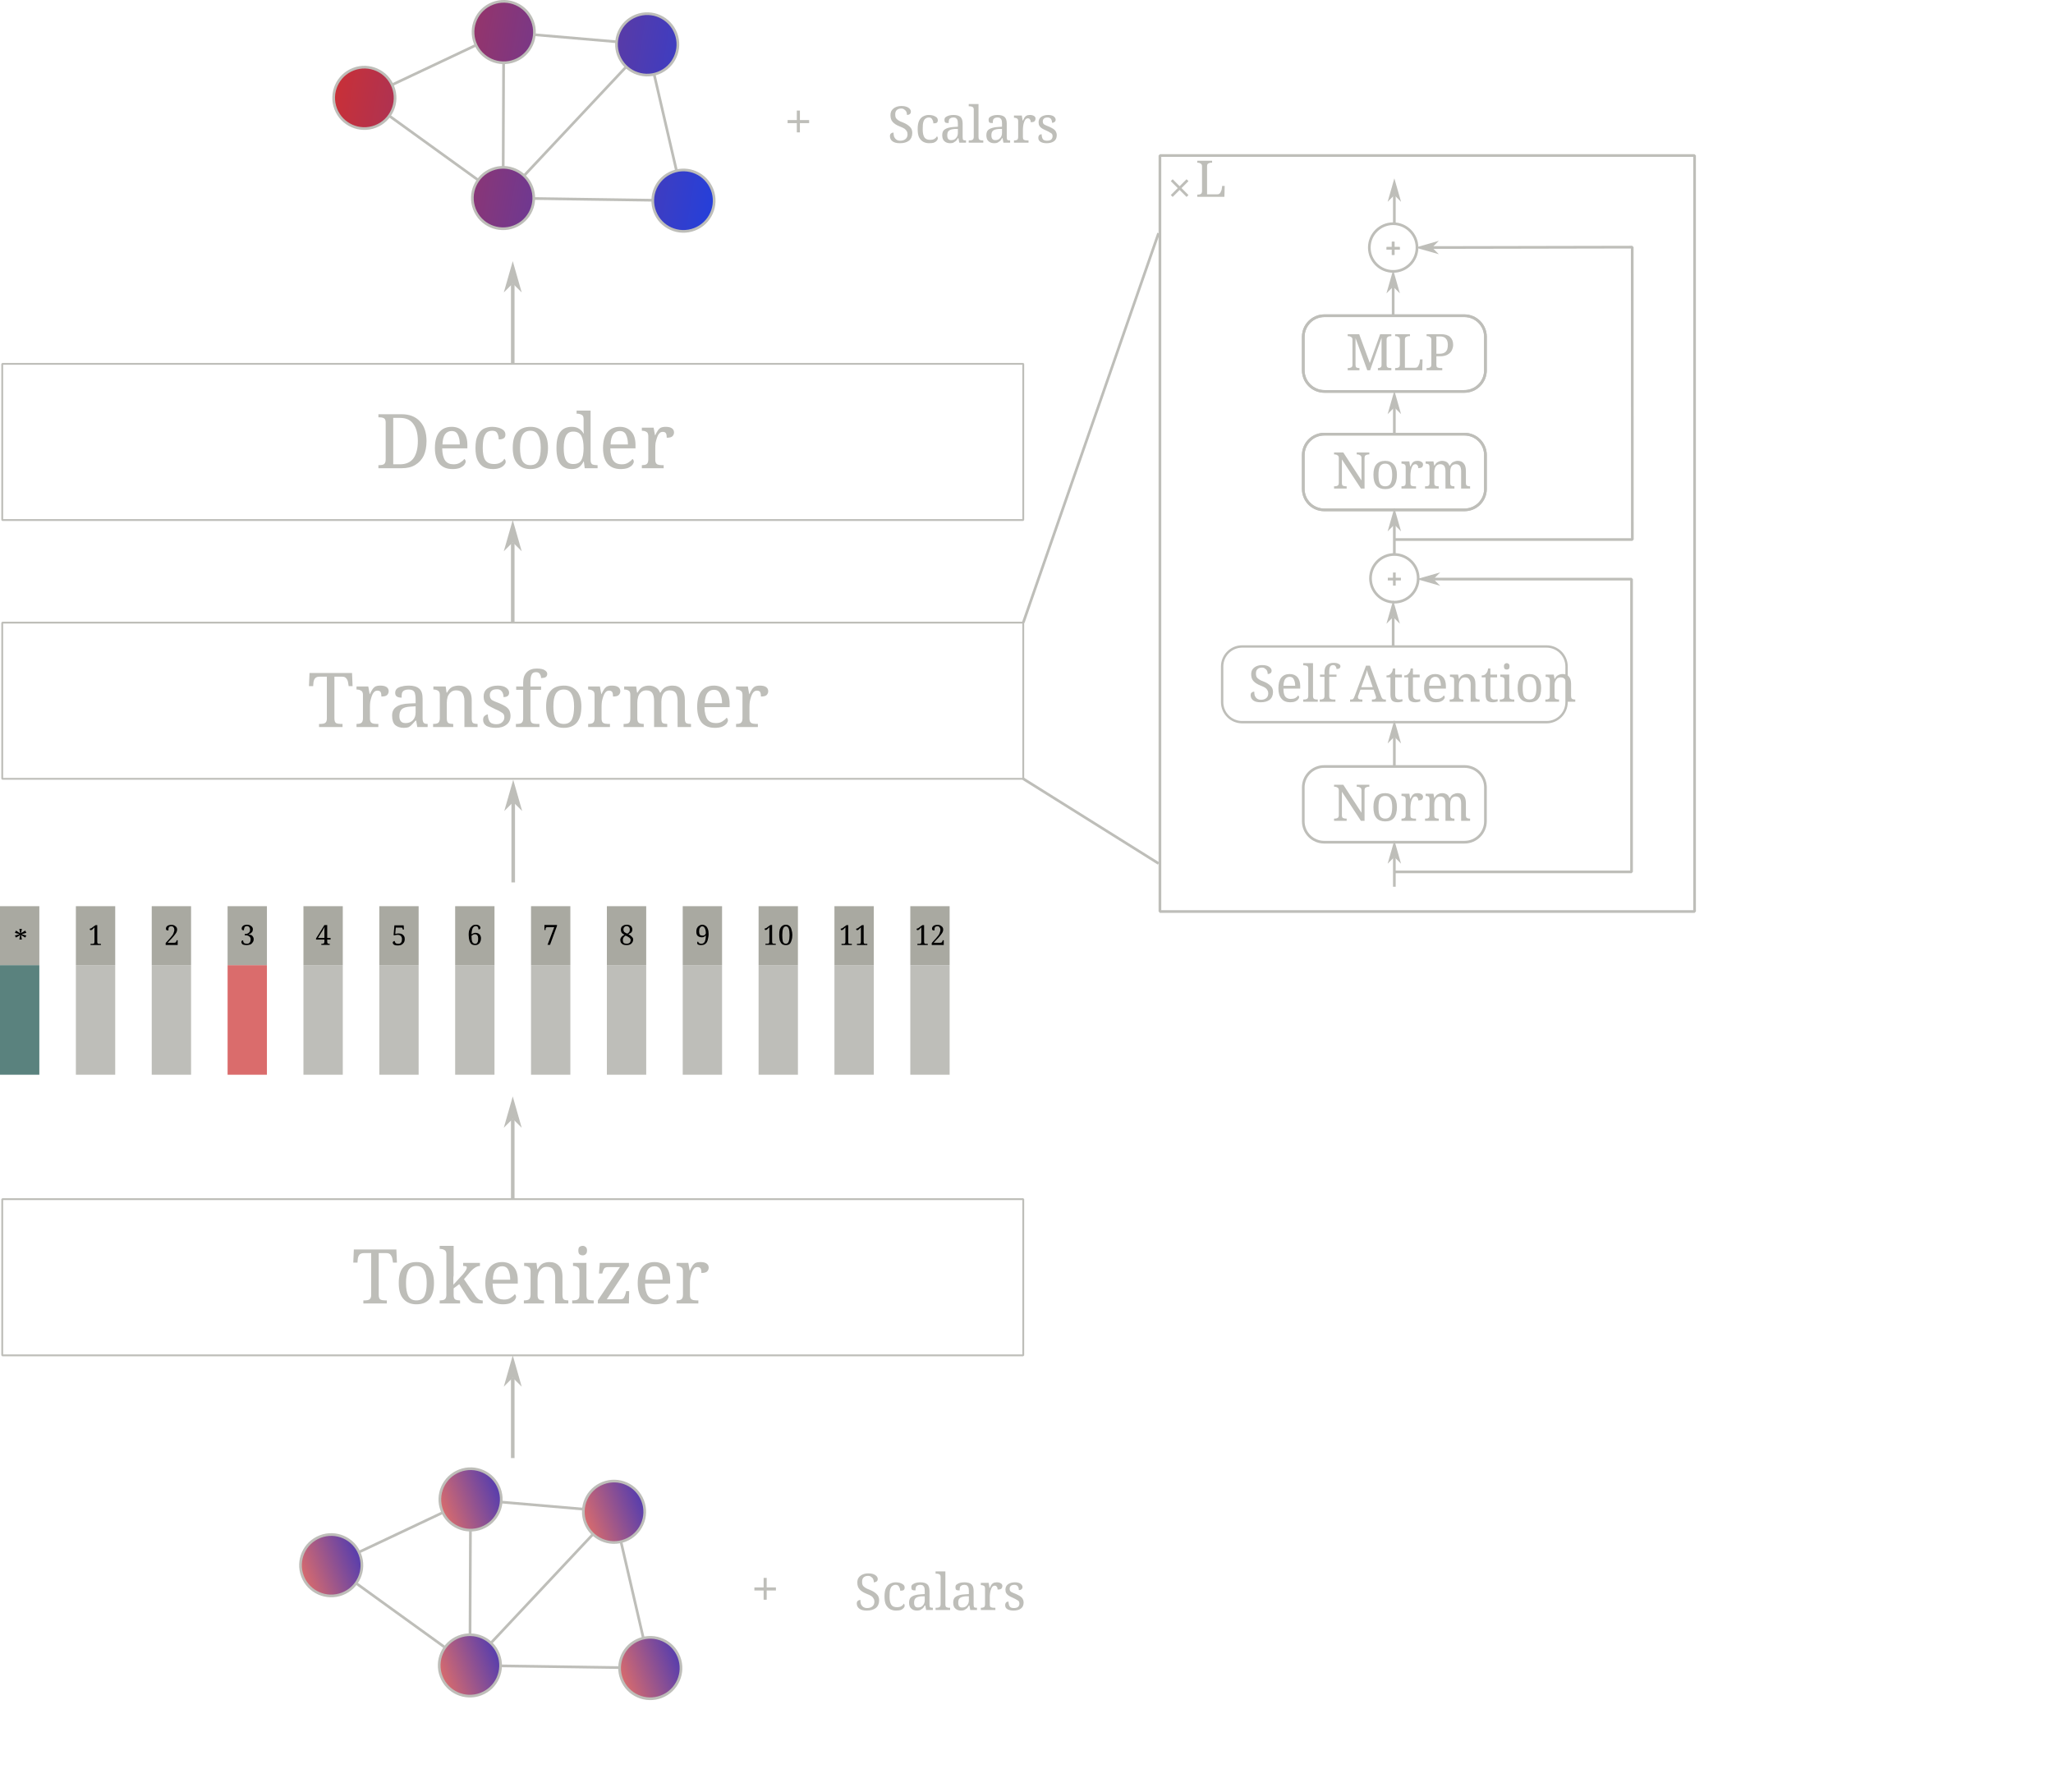
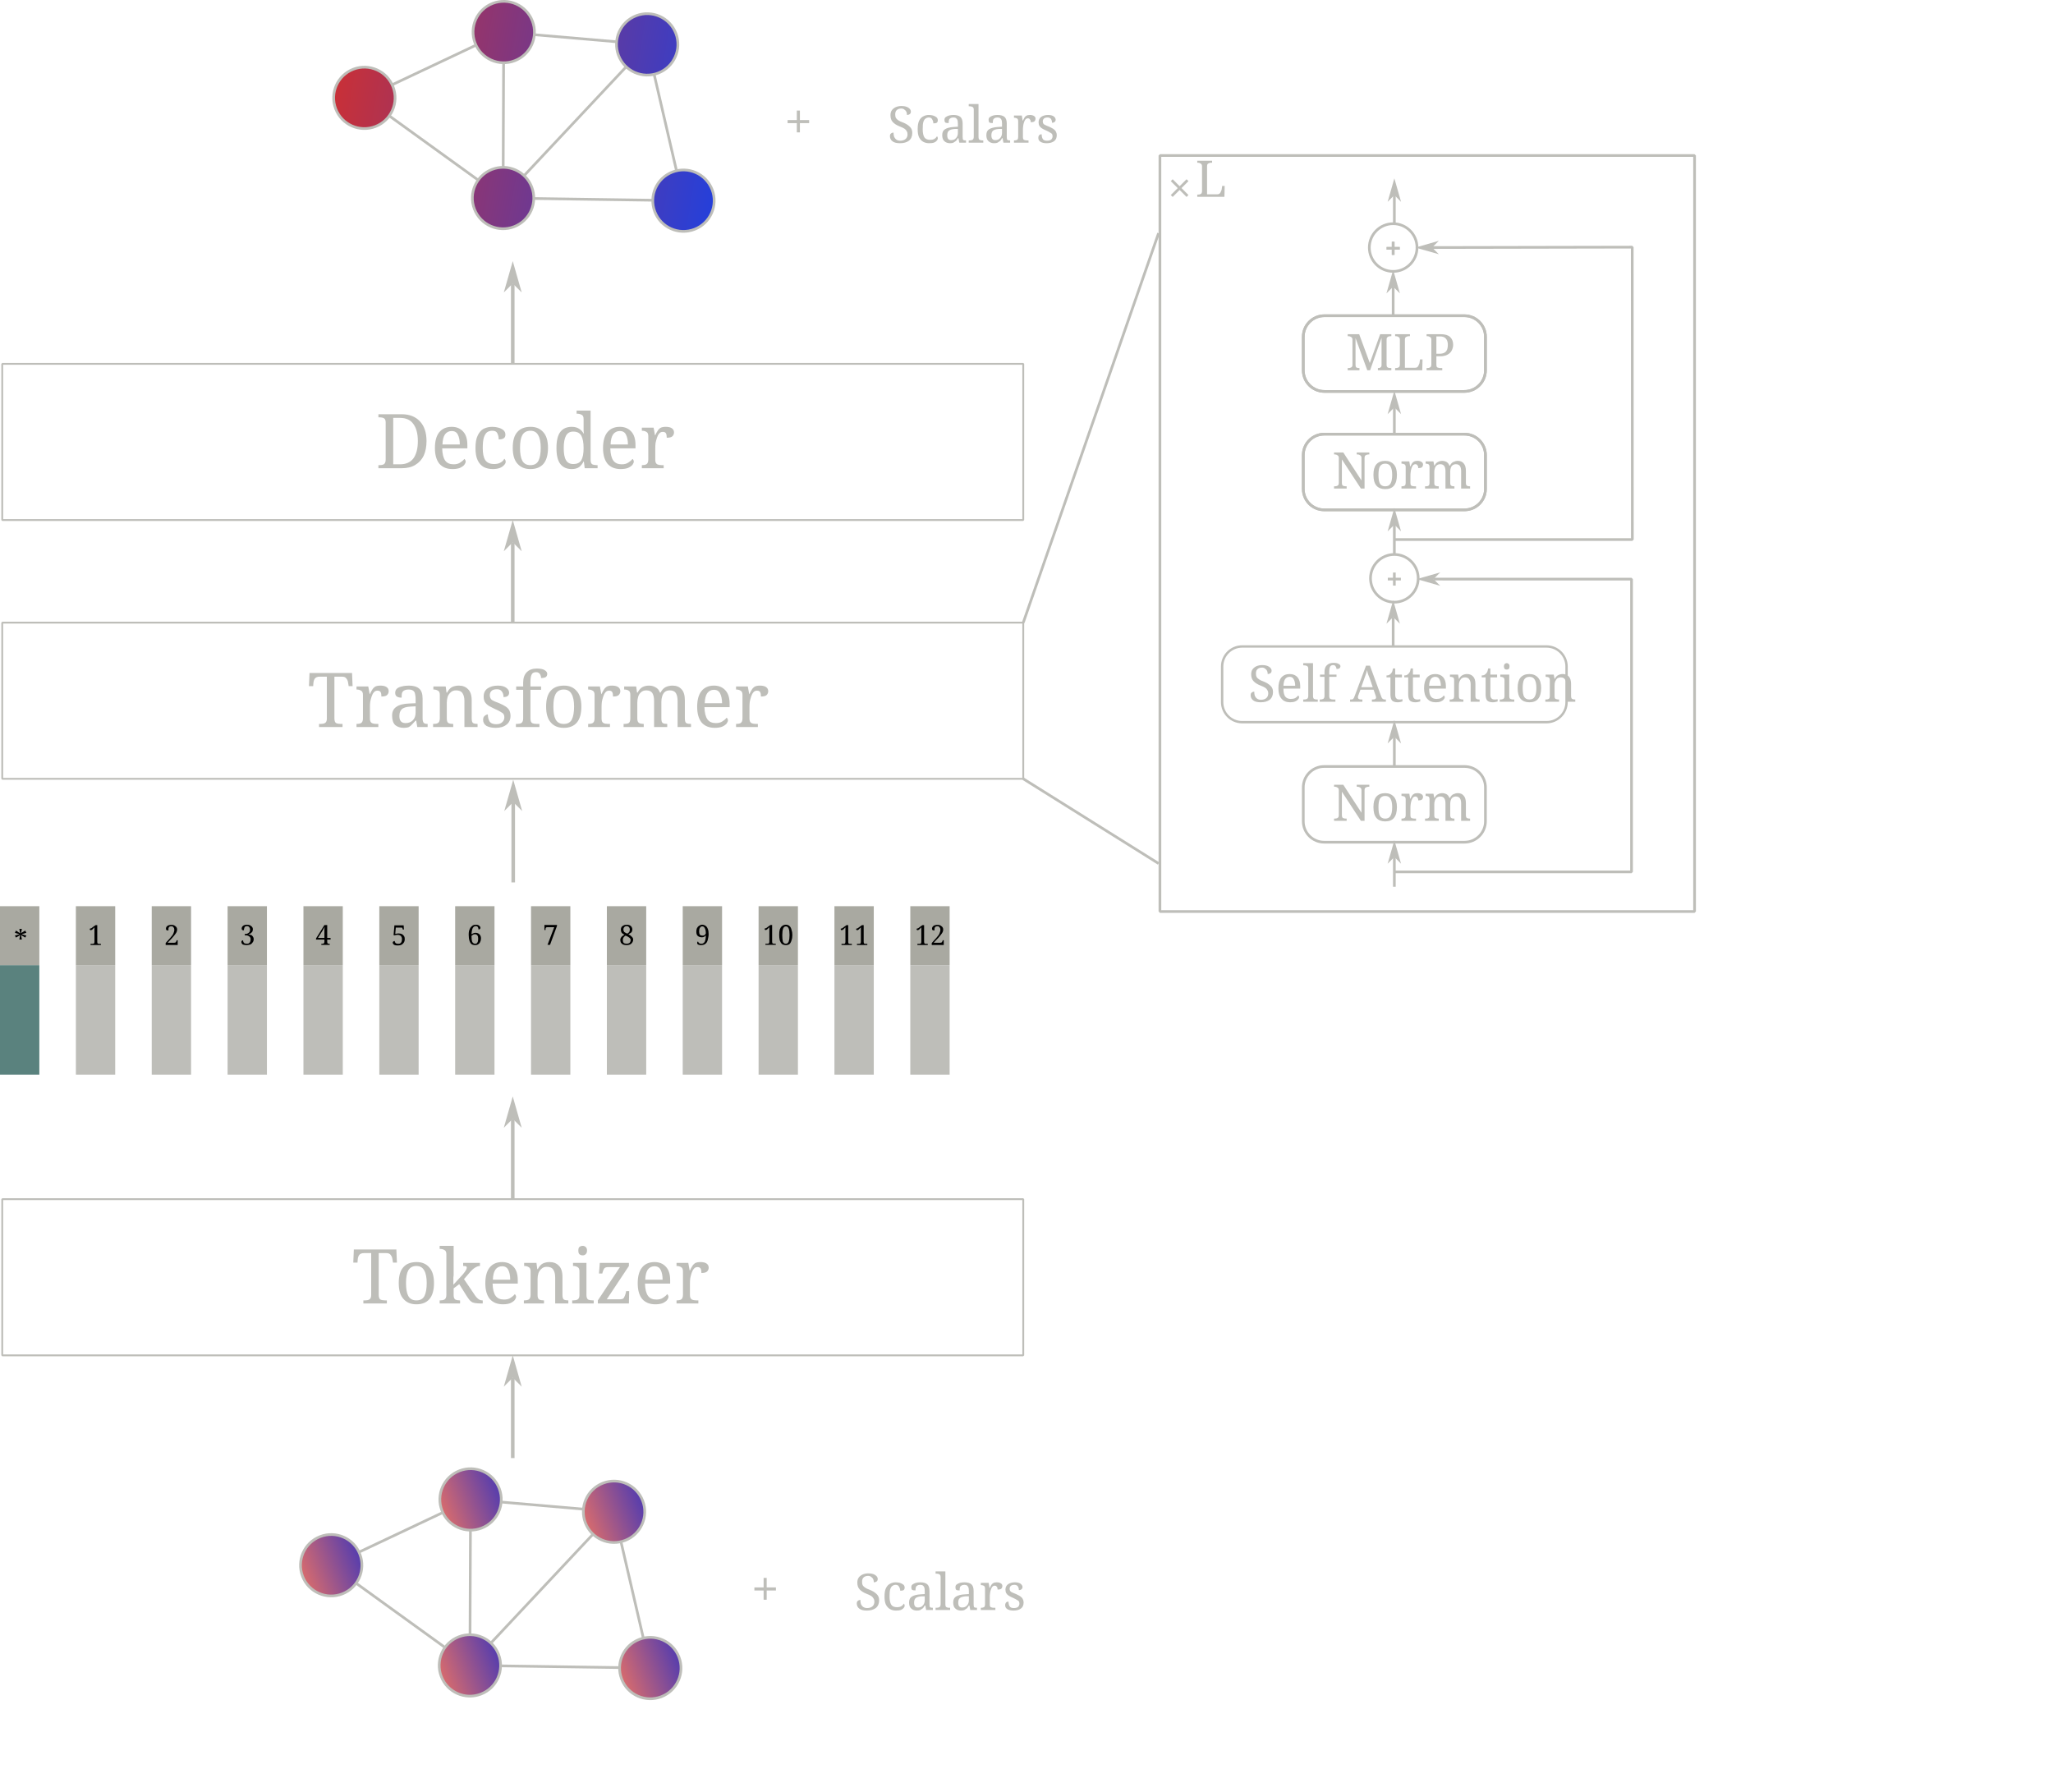
<svg xmlns="http://www.w3.org/2000/svg" xmlns:xlink="http://www.w3.org/1999/xlink" width="114.671mm" height="100.058mm" viewBox="0 0 114.671 100.058" version="1.1" id="svg1">
  <defs id="defs1">
    <linearGradient id="linearGradient600">
      <stop style="stop-color:#d12f2f;stop-opacity:1;" offset="0" id="stop599" />
      <stop style="stop-color:#1f40e0;stop-opacity:1;" offset="1" id="stop600" />
    </linearGradient>
    <linearGradient id="linearGradient585">
      <stop style="stop-color:#da6c6c;stop-opacity:1;" offset="0" id="stop584" />
      <stop style="stop-color:#533caf;stop-opacity:1;" offset="1" id="stop585" />
    </linearGradient>
    <linearGradient id="swatch278">
      <stop style="stop-color:#861818;stop-opacity:1;" offset="0" id="stop279" />
    </linearGradient>
    <marker style="overflow:visible" id="DartArrow-0-0-2-1-2-3-1-8-6" refX="0" refY="0" orient="auto-start-reverse" markerWidth="1" markerHeight="1" viewBox="0 0 1 1" preserveAspectRatio="xMidYMid">
      <path style="fill:context-stroke;fill-rule:evenodd;stroke:none" d="M 0,0 5,-5 -12.5,0 5,5 Z" transform="scale(-0.5)" id="path6-3-0-9-0-5-1-0-1-4" />
    </marker>
    <marker style="overflow:visible" id="DartArrow-0-9-8-0-1-83-4-4-2-0" refX="0" refY="0" orient="auto-start-reverse" markerWidth="1" markerHeight="1" viewBox="0 0 1 1" preserveAspectRatio="xMidYMid">
      <path style="fill:context-stroke;fill-rule:evenodd;stroke:none" d="M 0,0 5,-5 -12.5,0 5,5 Z" transform="scale(-0.5)" id="path6-3-1-3-8-5-27-5-7-6-7" />
    </marker>
    <marker style="overflow:visible" id="DartArrow-0-9-8-5-7-1-8-6-4-0-2" refX="0" refY="0" orient="auto-start-reverse" markerWidth="1" markerHeight="1" viewBox="0 0 1 1" preserveAspectRatio="xMidYMid">
      <path style="fill:context-stroke;fill-rule:evenodd;stroke:none" d="M 0,0 5,-5 -12.5,0 5,5 Z" transform="scale(-0.5)" id="path6-3-1-3-3-4-7-5-1-2-2-6" />
    </marker>
    <marker style="overflow:visible" id="DartArrow-0-0-9-9-4-2-2-7-2-6" refX="0" refY="0" orient="auto-start-reverse" markerWidth="1" markerHeight="1" viewBox="0 0 1 1" preserveAspectRatio="xMidYMid">
      <path style="fill:context-stroke;fill-rule:evenodd;stroke:none" d="M 0,0 5,-5 -12.5,0 5,5 Z" transform="scale(-0.5)" id="path6-3-0-0-0-3-72-1-1-1-8" />
    </marker>
    <marker style="overflow:visible" id="DartArrow-0-0-9-9-4-2-2-7-2-2-5" refX="0" refY="0" orient="auto-start-reverse" markerWidth="1" markerHeight="1" viewBox="0 0 1 1" preserveAspectRatio="xMidYMid">
      <path style="fill:context-stroke;fill-rule:evenodd;stroke:none" d="M 0,0 5,-5 -12.5,0 5,5 Z" transform="scale(-0.5)" id="path6-3-0-0-0-3-72-1-1-1-4-1" />
    </marker>
    <marker style="overflow:visible" id="marker521-4-5-6-0-2-9-9-5-6-0" refX="0" refY="0" orient="auto-start-reverse" markerWidth="1" markerHeight="1" viewBox="0 0 1 1" preserveAspectRatio="xMidYMid">
      <path style="fill:context-stroke;fill-rule:evenodd;stroke:none" d="M 0,0 5,-5 -12.5,0 5,5 Z" transform="scale(-0.5)" id="path521-5-6-0-4-2-7-1-7-5-0" />
    </marker>
    <marker style="overflow:visible" id="marker521-4-5-6-0-6-8-6-8-2-0-2" refX="0" refY="0" orient="auto-start-reverse" markerWidth="1" markerHeight="1" viewBox="0 0 1 1" preserveAspectRatio="xMidYMid">
      <path style="fill:context-stroke;fill-rule:evenodd;stroke:none" d="M 0,0 5,-5 -12.5,0 5,5 Z" transform="scale(-0.5)" id="path521-5-6-0-4-5-8-31-0-2-1-1" />
    </marker>
    <marker style="overflow:visible" id="marker521-342-0-8-0-9-8-5-4-7-7-3" refX="0" refY="0" orient="auto-start-reverse" markerWidth="1" markerHeight="1" viewBox="0 0 1 1" preserveAspectRatio="xMidYMid">
      <path style="fill:context-stroke;fill-rule:evenodd;stroke:none" d="M 0,0 5,-5 -12.5,0 5,5 Z" transform="scale(-0.5)" id="path521-8-1-0-2-8-7-9-7-0-7-8" />
    </marker>
    <marker style="overflow:visible" id="marker521-6-4-7-4-9-4-89-7-3-3-4" refX="0" refY="0" orient="auto-start-reverse" markerWidth="1" markerHeight="1" viewBox="0 0 1 1" preserveAspectRatio="xMidYMid">
      <path style="fill:context-stroke;fill-rule:evenodd;stroke:none" d="M 0,0 5,-5 -12.5,0 5,5 Z" transform="scale(-0.5)" id="path521-2-5-7-3-4-0-5-4-6-8-3" />
    </marker>
    <marker style="overflow:visible" id="marker521-3-6-4-3-9-0-4-1-0-3-5" refX="0" refY="0" orient="auto-start-reverse" markerWidth="1" markerHeight="1" viewBox="0 0 1 1" preserveAspectRatio="xMidYMid">
      <path style="fill:context-stroke;fill-rule:evenodd;stroke:none" d="M 0,0 5,-5 -12.5,0 5,5 Z" transform="scale(-0.5)" id="path521-6-2-3-6-8-5-95-1-9-5-0" />
    </marker>
    <marker style="overflow:visible" id="marker521-34-0-1-2-7-9-2-9-8-1-8" refX="0" refY="0" orient="auto-start-reverse" markerWidth="1" markerHeight="1" viewBox="0 0 1 1" preserveAspectRatio="xMidYMid">
      <path style="fill:context-stroke;fill-rule:evenodd;stroke:none" d="M 0,0 5,-5 -12.5,0 5,5 Z" transform="scale(-0.5)" id="path521-4-3-3-8-5-9-5-8-9-3-7" />
    </marker>
    <marker style="overflow:visible" id="marker524-5-6-2-6-5-2-1-6-2-0" refX="0" refY="0" orient="auto-start-reverse" markerWidth="1" markerHeight="1" viewBox="0 0 1 1" preserveAspectRatio="xMidYMid">
      <path style="fill:context-stroke;fill-rule:evenodd;stroke:none" d="M 0,0 5,-5 -12.5,0 5,5 Z" transform="scale(-0.5)" id="path524-6-3-3-4-3-23-0-4-1-5" />
    </marker>
    <marker style="overflow:visible" id="marker521-342-7-6-0-4-8-0-0-3-0-9-3" refX="0" refY="0" orient="auto-start-reverse" markerWidth="1" markerHeight="1" viewBox="0 0 1 1" preserveAspectRatio="xMidYMid">
      <path style="fill:context-stroke;fill-rule:evenodd;stroke:none" d="M 0,0 5,-5 -12.5,0 5,5 Z" transform="scale(-0.5)" id="path521-8-4-6-1-3-6-9-8-2-2-4-5" />
    </marker>
    <linearGradient xlink:href="#linearGradient585" id="linearGradient579-6" x1="27.105" y1="362.588" x2="30.685" y2="362.588" gradientUnits="userSpaceOnUse" />
    <linearGradient xlink:href="#linearGradient585" id="linearGradient582-2" x1="42.919" y1="365.484" x2="46.499" y2="365.484" gradientUnits="userSpaceOnUse" />
    <linearGradient xlink:href="#linearGradient585" id="linearGradient580-9" x1="32.321" y1="370.595" x2="35.901" y2="370.595" gradientUnits="userSpaceOnUse" />
    <linearGradient xlink:href="#linearGradient585" id="linearGradient578-9" x1="35.69" y1="361.958" x2="39.27" y2="361.958" gradientUnits="userSpaceOnUse" />
    <linearGradient xlink:href="#linearGradient585" id="linearGradient584-3" gradientUnits="userSpaceOnUse" x1="41.67" y1="374.356" x2="45.25" y2="374.356" />
    <linearGradient xlink:href="#linearGradient600" id="linearGradient606" gradientUnits="userSpaceOnUse" gradientTransform="translate(-7.288083,-22.30914)" x1="26.181" y1="361.542" x2="46.748" y2="373.786" />
    <linearGradient xlink:href="#linearGradient600" id="linearGradient607" gradientUnits="userSpaceOnUse" gradientTransform="translate(-7.288083,-22.30914)" x1="26.181" y1="361.542" x2="46.748" y2="373.786" />
    <linearGradient xlink:href="#linearGradient600" id="linearGradient608" gradientUnits="userSpaceOnUse" gradientTransform="translate(-7.288083,-22.30914)" x1="26.181" y1="361.542" x2="46.748" y2="373.786" />
    <linearGradient xlink:href="#linearGradient600" id="linearGradient609" gradientUnits="userSpaceOnUse" gradientTransform="translate(-7.288083,-22.30914)" x1="26.181" y1="361.542" x2="46.748" y2="373.786" />
    <linearGradient xlink:href="#linearGradient600" id="linearGradient610" gradientUnits="userSpaceOnUse" gradientTransform="translate(-7.288083,-22.30914)" x1="26.181" y1="361.542" x2="46.748" y2="373.786" />
  </defs>
  <g id="g1210" transform="translate(-1548.485,-112.9328)">
    <g id="g2" transform="translate(1426.289,-191.338)">
      <g id="g589-3" transform="translate(114.435,28.40172)" style="display:inline;stroke:#bebeb9;stroke-opacity:1">
        <g id="g556-3" transform="rotate(-21.07979,29.46247,370.0181)" style="display:inline;stroke:#bebeb9;stroke-opacity:1">
          <path style="fill:none;fill-opacity:1;stroke:#bebeb9;stroke-width:0.15;stroke-linecap:butt;stroke-linejoin:bevel;stroke-miterlimit:20;stroke-dasharray:none;stroke-dashoffset:0;stroke-opacity:1" d="m 28.895,362.588 8.585,-0.63 -3.369,8.637 10.598,-5.112 -1.249,8.872 -9.349,-3.76 10.598,-5.112 -7.229,-3.525 -3.369,8.637 z" id="path556-79" />
          <circle style="fill:url(#linearGradient579-6);fill-opacity:1;stroke:#bebeb9;stroke-width:0.15;stroke-linecap:butt;stroke-linejoin:bevel;stroke-miterlimit:20;stroke-dasharray:none;stroke-dashoffset:0;stroke-opacity:1" id="path555-6" cx="28.895" cy="362.588" r="1.715" />
          <circle style="fill:url(#linearGradient582-2);fill-opacity:1;stroke:#bebeb9;stroke-width:0.15;stroke-linecap:butt;stroke-linejoin:bevel;stroke-miterlimit:20;stroke-dasharray:none;stroke-dashoffset:0;stroke-opacity:1" id="path555-0-5" cx="44.709" cy="365.484" r="1.715" />
          <circle style="fill:url(#linearGradient580-9);fill-opacity:1;stroke:#bebeb9;stroke-width:0.15;stroke-linecap:butt;stroke-linejoin:bevel;stroke-miterlimit:20;stroke-dasharray:none;stroke-dashoffset:0;stroke-opacity:1" id="path555-9-3" cx="34.111" cy="370.595" r="1.715" />
          <circle style="fill:url(#linearGradient578-9);fill-opacity:1;stroke:#bebeb9;stroke-width:0.15;stroke-linecap:butt;stroke-linejoin:bevel;stroke-miterlimit:20;stroke-dasharray:none;stroke-dashoffset:0;stroke-opacity:1" id="path555-99-4" cx="37.48" cy="361.958" r="1.715" />
          <circle style="fill:url(#linearGradient584-3);fill-opacity:1;stroke:#bebeb9;stroke-width:0.15;stroke-linecap:butt;stroke-linejoin:bevel;stroke-miterlimit:20;stroke-dasharray:none;stroke-dashoffset:0;stroke-opacity:1" id="path555-2-0" cx="43.46" cy="374.356" r="1.715" />
        </g>
      </g>
      <g id="g1214" style="display:inline" transform="translate(-5.847846,-5.724543)">
        <rect style="fill:#bebeb9;fill-opacity:1;stroke:none;stroke-width:0.086;stroke-linejoin:bevel;stroke-miterlimit:20;stroke-dasharray:none;stroke-opacity:1" id="rect853-1" width="2.197" height="6.122" x="132.282" y="363.898" />
        <rect style="fill:#bebeb9;fill-opacity:1;stroke:none;stroke-width:0.086;stroke-linejoin:bevel;stroke-miterlimit:20;stroke-dasharray:none;stroke-opacity:1" id="rect854-7" width="2.197" height="6.122" x="136.519" y="363.898" />
-         <rect style="fill:#da6c6c;fill-opacity:1;stroke:none;stroke-width:0.086;stroke-linejoin:bevel;stroke-miterlimit:20;stroke-dasharray:none;stroke-opacity:1" id="rect855-3" width="2.197" height="6.122" x="140.756" y="363.898" />
+         <rect style="fill:#bebeb9;fill-opacity:1;stroke:none;stroke-width:0.086;stroke-linejoin:bevel;stroke-miterlimit:20;stroke-dasharray:none;stroke-opacity:1" id="rect855-3" width="2.197" height="6.122" x="140.756" y="363.898" />
        <rect style="fill:#bebeb9;fill-opacity:1;stroke:none;stroke-width:0.086;stroke-linejoin:bevel;stroke-miterlimit:20;stroke-dasharray:none;stroke-opacity:1" id="rect856-1" width="2.197" height="6.122" x="144.993" y="363.898" />
        <rect style="fill:#bebeb9;fill-opacity:1;stroke:none;stroke-width:0.086;stroke-linejoin:bevel;stroke-miterlimit:20;stroke-dasharray:none;stroke-opacity:1" id="rect857-3" width="2.197" height="6.122" x="153.467" y="363.898" />
        <rect style="fill:#bebeb9;fill-opacity:1;stroke:none;stroke-width:0.086;stroke-linejoin:bevel;stroke-miterlimit:20;stroke-dasharray:none;stroke-opacity:1" id="rect858-4" width="2.197" height="6.122" x="161.941" y="363.898" />
        <rect style="fill:#bebeb9;fill-opacity:1;stroke:none;stroke-width:0.086;stroke-linejoin:bevel;stroke-miterlimit:20;stroke-dasharray:none;stroke-opacity:1" id="rect859-2" width="2.197" height="6.122" x="170.415" y="363.898" />
        <rect style="fill:#bebeb9;fill-opacity:1;stroke:none;stroke-width:0.086;stroke-linejoin:bevel;stroke-miterlimit:20;stroke-dasharray:none;stroke-opacity:1" id="rect860-7" width="2.197" height="6.122" x="149.23" y="363.898" />
        <rect style="fill:#bebeb9;fill-opacity:1;stroke:none;stroke-width:0.086;stroke-linejoin:bevel;stroke-miterlimit:20;stroke-dasharray:none;stroke-opacity:1" id="rect861-7" width="2.197" height="6.122" x="157.704" y="363.898" />
        <rect style="fill:#bebeb9;fill-opacity:1;stroke:none;stroke-width:0.086;stroke-linejoin:bevel;stroke-miterlimit:20;stroke-dasharray:none;stroke-opacity:1" id="rect862-3" width="2.197" height="6.122" x="166.178" y="363.898" />
        <rect style="fill:#bebeb9;fill-opacity:1;stroke:none;stroke-width:0.086;stroke-linejoin:bevel;stroke-miterlimit:20;stroke-dasharray:none;stroke-opacity:1" id="rect863-3" width="2.197" height="6.122" x="174.652" y="363.898" />
        <rect style="fill:#a9a9a1;fill-opacity:1;stroke:none;stroke-width:0.063;stroke-linejoin:bevel;stroke-miterlimit:20;stroke-dasharray:none;stroke-opacity:1" id="rect865-5" width="2.197" height="3.291" x="132.282" y="360.607" />
        <rect style="fill:#a9a9a1;fill-opacity:1;stroke:none;stroke-width:0.063;stroke-linejoin:bevel;stroke-miterlimit:20;stroke-dasharray:none;stroke-opacity:1" id="rect866-5" width="2.197" height="3.291" x="136.519" y="360.607" />
        <rect style="fill:#a9a9a1;fill-opacity:1;stroke:none;stroke-width:0.063;stroke-linejoin:bevel;stroke-miterlimit:20;stroke-dasharray:none;stroke-opacity:1" id="rect867-3" width="2.197" height="3.291" x="140.756" y="360.607" />
        <rect style="fill:#a9a9a1;fill-opacity:1;stroke:none;stroke-width:0.063;stroke-linejoin:bevel;stroke-miterlimit:20;stroke-dasharray:none;stroke-opacity:1" id="rect868-6" width="2.197" height="3.291" x="144.993" y="360.607" />
        <rect style="fill:#a9a9a1;fill-opacity:1;stroke:none;stroke-width:0.063;stroke-linejoin:bevel;stroke-miterlimit:20;stroke-dasharray:none;stroke-opacity:1" id="rect869-0" width="2.197" height="3.291" x="153.467" y="360.607" />
        <rect style="fill:#a9a9a1;fill-opacity:1;stroke:none;stroke-width:0.063;stroke-linejoin:bevel;stroke-miterlimit:20;stroke-dasharray:none;stroke-opacity:1" id="rect870-9" width="2.197" height="3.291" x="161.941" y="360.607" />
        <rect style="fill:#a9a9a1;fill-opacity:1;stroke:none;stroke-width:0.063;stroke-linejoin:bevel;stroke-miterlimit:20;stroke-dasharray:none;stroke-opacity:1" id="rect871-5" width="2.197" height="3.291" x="170.415" y="360.607" />
        <rect style="fill:#a9a9a1;fill-opacity:1;stroke:none;stroke-width:0.063;stroke-linejoin:bevel;stroke-miterlimit:20;stroke-dasharray:none;stroke-opacity:1" id="rect872-6" width="2.197" height="3.291" x="149.23" y="360.607" />
        <rect style="fill:#a9a9a1;fill-opacity:1;stroke:none;stroke-width:0.063;stroke-linejoin:bevel;stroke-miterlimit:20;stroke-dasharray:none;stroke-opacity:1" id="rect873-3" width="2.197" height="3.291" x="157.704" y="360.607" />
        <rect style="fill:#a9a9a1;fill-opacity:1;stroke:none;stroke-width:0.063;stroke-linejoin:bevel;stroke-miterlimit:20;stroke-dasharray:none;stroke-opacity:1" id="rect874-3" width="2.197" height="3.291" x="166.178" y="360.607" />
        <rect style="fill:#a9a9a1;fill-opacity:1;stroke:none;stroke-width:0.063;stroke-linejoin:bevel;stroke-miterlimit:20;stroke-dasharray:none;stroke-opacity:1" id="rect875-2" width="2.197" height="3.291" x="174.652" y="360.607" />
        <rect style="fill:#a9a9a1;fill-opacity:1;stroke:none;stroke-width:0.063;stroke-linejoin:bevel;stroke-miterlimit:20;stroke-dasharray:none;stroke-opacity:1" id="rect876-9" width="2.197" height="3.291" x="178.889" y="360.607" />
        <text xml:space="preserve" style="font-size:1.542px;font-family:Cambria;-inkscape-font-specification:'Cambria, Normal';text-align:start;writing-mode:lr-tb;direction:ltr;text-anchor:start;fill:#000000;fill-opacity:1;stroke:none;stroke-width:0.073;stroke-linejoin:bevel;stroke-miterlimit:20;stroke-dasharray:none;stroke-dashoffset:0;stroke-opacity:1" x="132.947" y="362.772" id="text876-9">
          <tspan id="tspan876-6" style="fill:#000000;fill-opacity:1;stroke-width:0.073" x="132.947" y="362.772">1</tspan>
        </text>
        <text xml:space="preserve" style="font-size:1.542px;font-family:Cambria;-inkscape-font-specification:'Cambria, Normal';text-align:start;writing-mode:lr-tb;direction:ltr;text-anchor:start;fill:#000000;fill-opacity:1;stroke:none;stroke-width:0.073;stroke-linejoin:bevel;stroke-miterlimit:20;stroke-dasharray:none;stroke-dashoffset:0;stroke-opacity:1" x="137.204" y="362.772" id="text877-3">
          <tspan id="tspan877-5" style="fill:#000000;fill-opacity:1;stroke-width:0.073" x="137.204" y="362.772">2</tspan>
        </text>
        <rect style="fill:#5a827e;fill-opacity:1;stroke:none;stroke-width:0.086;stroke-linejoin:bevel;stroke-miterlimit:20;stroke-dasharray:none;stroke-opacity:1" id="rect877-5" width="2.197" height="6.122" x="128.044" y="363.898" />
        <rect style="fill:#a9a9a1;fill-opacity:1;stroke:none;stroke-width:0.063;stroke-linejoin:bevel;stroke-miterlimit:20;stroke-dasharray:none;stroke-opacity:1" id="rect878-1" width="2.197" height="3.291" x="128.044" y="360.607" />
        <text xml:space="preserve" style="font-size:1.542px;font-family:Cambria;-inkscape-font-specification:'Cambria, Normal';text-align:start;writing-mode:lr-tb;direction:ltr;text-anchor:start;fill:#000000;fill-opacity:1;stroke:none;stroke-width:0.073;stroke-linejoin:bevel;stroke-miterlimit:20;stroke-dasharray:none;stroke-dashoffset:0;stroke-opacity:1" x="128.813" y="363.046" id="text878-4">
          <tspan id="tspan878-7" style="fill:#000000;fill-opacity:1;stroke-width:0.073" x="128.813" y="363.046">*</tspan>
        </text>
        <text xml:space="preserve" style="font-size:1.542px;font-family:Cambria;-inkscape-font-specification:'Cambria, Normal';text-align:start;writing-mode:lr-tb;direction:ltr;text-anchor:start;fill:#000000;fill-opacity:1;stroke:none;stroke-width:0.073;stroke-linejoin:bevel;stroke-miterlimit:20;stroke-dasharray:none;stroke-dashoffset:0;stroke-opacity:1" x="141.435" y="362.766" id="text879-1">
          <tspan id="tspan879-7" style="fill:#000000;fill-opacity:1;stroke-width:0.073" x="141.435" y="362.766">3</tspan>
        </text>
        <text xml:space="preserve" style="font-size:1.542px;font-family:Cambria;-inkscape-font-specification:'Cambria, Normal';text-align:start;writing-mode:lr-tb;direction:ltr;text-anchor:start;fill:#000000;fill-opacity:1;stroke:none;stroke-width:0.073;stroke-linejoin:bevel;stroke-miterlimit:20;stroke-dasharray:none;stroke-dashoffset:0;stroke-opacity:1" x="145.665" y="362.769" id="text880-9">
          <tspan id="tspan880-9" style="fill:#000000;fill-opacity:1;stroke-width:0.073" x="145.665" y="362.769">4</tspan>
        </text>
        <text xml:space="preserve" style="font-size:1.542px;font-family:Cambria;-inkscape-font-specification:'Cambria, Normal';text-align:start;writing-mode:lr-tb;direction:ltr;text-anchor:start;fill:#000000;fill-opacity:1;stroke:none;stroke-width:0.073;stroke-linejoin:bevel;stroke-miterlimit:20;stroke-dasharray:none;stroke-dashoffset:0;stroke-opacity:1" x="149.903" y="362.785" id="text881-6">
          <tspan id="tspan881-5" style="fill:#000000;fill-opacity:1;stroke-width:0.073" x="149.903" y="362.785">5</tspan>
        </text>
        <text xml:space="preserve" style="font-size:1.542px;font-family:Cambria;-inkscape-font-specification:'Cambria, Normal';text-align:start;writing-mode:lr-tb;direction:ltr;text-anchor:start;fill:#000000;fill-opacity:1;stroke:none;stroke-width:0.073;stroke-linejoin:bevel;stroke-miterlimit:20;stroke-dasharray:none;stroke-dashoffset:0;stroke-opacity:1" x="154.127" y="362.766" id="text882-2">
          <tspan id="tspan882-2" style="fill:#000000;fill-opacity:1;stroke-width:0.073" x="154.127" y="362.766">6</tspan>
        </text>
        <text xml:space="preserve" style="font-size:1.542px;font-family:Cambria;-inkscape-font-specification:'Cambria, Normal';text-align:start;writing-mode:lr-tb;direction:ltr;text-anchor:start;fill:#000000;fill-opacity:1;stroke:none;stroke-width:0.073;stroke-linejoin:bevel;stroke-miterlimit:20;stroke-dasharray:none;stroke-dashoffset:0;stroke-opacity:1" x="158.361" y="362.764" id="text883-3">
          <tspan id="tspan883-7" style="fill:#000000;fill-opacity:1;stroke-width:0.073" x="158.361" y="362.764">7</tspan>
        </text>
        <text xml:space="preserve" style="font-size:1.542px;font-family:Cambria;-inkscape-font-specification:'Cambria, Normal';text-align:start;writing-mode:lr-tb;direction:ltr;text-anchor:start;fill:#000000;fill-opacity:1;stroke:none;stroke-width:0.073;stroke-linejoin:bevel;stroke-miterlimit:20;stroke-dasharray:none;stroke-dashoffset:0;stroke-opacity:1" x="162.613" y="362.766" id="text884-0">
          <tspan id="tspan884-9" style="fill:#000000;fill-opacity:1;stroke-width:0.073" x="162.613" y="362.766">8</tspan>
        </text>
        <text xml:space="preserve" style="font-size:1.542px;font-family:Cambria;-inkscape-font-specification:'Cambria, Normal';text-align:start;writing-mode:lr-tb;direction:ltr;text-anchor:start;fill:#000000;fill-opacity:1;stroke:none;stroke-width:0.073;stroke-linejoin:bevel;stroke-miterlimit:20;stroke-dasharray:none;stroke-dashoffset:0;stroke-opacity:1" x="166.861" y="362.766" id="text885-7">
          <tspan id="tspan885-6" style="fill:#000000;fill-opacity:1;stroke-width:0.073" x="166.861" y="362.766">9</tspan>
        </text>
        <text xml:space="preserve" style="font-size:1.542px;font-family:Cambria;-inkscape-font-specification:'Cambria, Normal';text-align:start;writing-mode:lr-tb;direction:ltr;text-anchor:start;fill:#000000;fill-opacity:1;stroke:none;stroke-width:0.073;stroke-linejoin:bevel;stroke-miterlimit:20;stroke-dasharray:none;stroke-dashoffset:0;stroke-opacity:1" x="170.641" y="362.766" id="text886-9">
          <tspan id="tspan886-5" style="fill:#000000;fill-opacity:1;stroke-width:0.073" x="170.641" y="362.766">10</tspan>
        </text>
        <text xml:space="preserve" style="font-size:1.542px;font-family:Cambria;-inkscape-font-specification:'Cambria, Normal';text-align:start;writing-mode:lr-tb;direction:ltr;text-anchor:start;fill:#000000;fill-opacity:1;stroke:none;stroke-width:0.073;stroke-linejoin:bevel;stroke-miterlimit:20;stroke-dasharray:none;stroke-dashoffset:0;stroke-opacity:1" x="174.89" y="362.772" id="text887-6">
          <tspan id="tspan887-9" style="fill:#000000;fill-opacity:1;stroke-width:0.073" x="174.89" y="362.772">11</tspan>
        </text>
        <text xml:space="preserve" style="font-size:1.542px;font-family:Cambria;-inkscape-font-specification:'Cambria, Normal';text-align:start;writing-mode:lr-tb;direction:ltr;text-anchor:start;fill:#000000;fill-opacity:1;stroke:none;stroke-width:0.073;stroke-linejoin:bevel;stroke-miterlimit:20;stroke-dasharray:none;stroke-dashoffset:0;stroke-opacity:1" x="179.129" y="362.772" id="text888-9">
          <tspan id="tspan888-3" style="fill:#000000;fill-opacity:1;stroke-width:0.073" x="179.129" y="362.772">12</tspan>
        </text>
        <rect style="display:inline;fill:#bebeb9;fill-opacity:1;stroke:none;stroke-width:0.086;stroke-linejoin:bevel;stroke-miterlimit:20;stroke-dasharray:none;stroke-opacity:1" id="rect863-3-9" width="2.197" height="6.122" x="178.889" y="363.898" />
      </g>
      <g id="g1141" transform="translate(84.13988,284.2034)" style="fill:#bebeb9;fill-opacity:1">
        <text xml:space="preserve" style="font-size:4.233px;font-family:Cambria;-inkscape-font-specification:'Cambria, Normal';text-align:start;writing-mode:lr-tb;direction:ltr;text-anchor:start;fill:#bebeb9;fill-opacity:1;stroke:#000000;stroke-width:0.2;stroke-linejoin:bevel;stroke-miterlimit:20;stroke-dasharray:none;stroke-opacity:1" x="57.711" y="92.866" id="text1140">
          <tspan id="tspan1140" style="fill:#bebeb9;fill-opacity:1;stroke:none;stroke-width:0.2" x="57.711" y="92.866">Tokenizer</tspan>
        </text>
      </g>
      <rect style="fill:none;fill-opacity:1;stroke:#bebeb9;stroke-width:0.103;stroke-linejoin:bevel;stroke-miterlimit:20;stroke-dasharray:none;stroke-opacity:1" id="rect1141" width="57.029" height="8.723" x="122.321" y="339.045" />
      <text xml:space="preserve" style="font-size:4.233px;font-family:Cambria;-inkscape-font-specification:'Cambria, Normal';text-align:start;writing-mode:lr-tb;direction:ltr;text-anchor:start;fill:#bebeb9;fill-opacity:1;stroke:#000000;stroke-width:0.2;stroke-linejoin:bevel;stroke-miterlimit:20;stroke-dasharray:none;stroke-opacity:1" x="139.374" y="344.874" id="text1141">
        <tspan id="tspan1141" style="fill:#bebeb9;fill-opacity:1;stroke:none;stroke-width:0.2" x="139.374" y="344.874">Transformer</tspan>
      </text>
      <rect style="fill:none;fill-opacity:1;stroke:#bebeb9;stroke-width:0.103;stroke-linejoin:bevel;stroke-miterlimit:20;stroke-dasharray:none;stroke-opacity:1" id="rect1142" width="57.029" height="8.723" x="122.321" y="324.592" />
      <text xml:space="preserve" style="font-size:4.233px;font-family:Cambria;-inkscape-font-specification:'Cambria, Normal';text-align:start;writing-mode:lr-tb;direction:ltr;text-anchor:start;fill:#bebeb9;fill-opacity:1;stroke:#000000;stroke-width:0.2;stroke-linejoin:bevel;stroke-miterlimit:20;stroke-dasharray:none;stroke-opacity:1" x="143.176" y="330.421" id="text1142">
        <tspan id="tspan1142" style="fill:#bebeb9;fill-opacity:1;stroke:none;stroke-width:0.2" x="143.176" y="330.421">Decoder</tspan>
      </text>
      <rect style="fill:none;fill-opacity:1;stroke:#bebeb9;stroke-width:0.103;stroke-linejoin:bevel;stroke-miterlimit:20;stroke-dasharray:none;stroke-opacity:1" id="rect1143" width="57.029" height="8.723" x="122.321" y="371.245" />
      <path style="fill:#000000;fill-opacity:1;stroke:#bebeb9;stroke-width:0.2;stroke-linejoin:bevel;stroke-miterlimit:20;stroke-dasharray:none;stroke-opacity:1;marker-end:url(#DartArrow-0-0-2-1-2-3-1-8-6)" d="m 150.862,353.555 v -4.487" id="path1143" />
      <path style="fill:#000000;fill-opacity:1;stroke:#bebeb9;stroke-width:0.2;stroke-linejoin:bevel;stroke-miterlimit:20;stroke-dasharray:none;stroke-opacity:1;marker-end:url(#DartArrow-0-9-8-0-1-83-4-4-2-0)" d="m 150.836,371.245 v -4.487" id="path1144" />
      <path style="fill:#000000;fill-opacity:1;stroke:#bebeb9;stroke-width:0.2;stroke-linejoin:bevel;stroke-miterlimit:20;stroke-dasharray:none;stroke-opacity:1;marker-end:url(#DartArrow-0-9-8-5-7-1-8-6-4-0-2)" d="m 150.836,385.704 v -4.487" id="path1145" />
      <path style="fill:#000000;fill-opacity:1;stroke:#bebeb9;stroke-width:0.2;stroke-linejoin:bevel;stroke-miterlimit:20;stroke-dasharray:none;stroke-opacity:1;marker-end:url(#DartArrow-0-0-9-9-4-2-2-7-2-6)" d="m 150.836,339.047 v -4.487" id="path1180" />
      <path style="fill:#000000;fill-opacity:1;stroke:#bebeb9;stroke-width:0.2;stroke-linejoin:bevel;stroke-miterlimit:20;stroke-dasharray:none;stroke-opacity:1;marker-end:url(#DartArrow-0-0-9-9-4-2-2-7-2-2-5)" d="m 150.836,324.592 v -4.487" id="path1181" />
      <rect style="fill:none;fill-opacity:1;stroke:#bebeb9;stroke-width:0.15;stroke-linejoin:bevel;stroke-miterlimit:20;stroke-dasharray:none;stroke-dashoffset:0;stroke-opacity:1" id="rect524-6-5-9-8-1-4-2-4-3-9" width="29.863" height="42.223" x="186.984" y="312.957" />
      <rect style="fill:none;fill-opacity:1;stroke:#bebeb9;stroke-width:0.133;stroke-linejoin:bevel;stroke-miterlimit:20;stroke-dasharray:none;stroke-opacity:1" id="rect516-9-6-5-3-3-2-5-3-8-7-0" width="19.238" height="4.228" x="190.459" y="340.377" rx="1.119" ry="1.119" />
      <circle style="fill:none;fill-opacity:1;stroke:#bebeb9;stroke-width:0.15;stroke-linejoin:bevel;stroke-miterlimit:20;stroke-dasharray:none;stroke-opacity:1" id="path516-10-1-2-8-7-8-0-1-5-2" cx="200.078" cy="336.57" r="1.332" />
      <path style="fill:#000000;fill-opacity:1;stroke:#bebeb9;stroke-width:0.15;stroke-linejoin:bevel;stroke-miterlimit:20;stroke-dasharray:none;stroke-opacity:1" d="m 200.078,336.248 v 0.731" id="path517-15-2-3-5-3-8-3-9-0-3" />
      <path style="fill:#000000;fill-opacity:1;stroke:#bebeb9;stroke-width:0.15;stroke-linejoin:bevel;stroke-miterlimit:20;stroke-dasharray:none;stroke-opacity:1" d="m 200.444,336.614 h -0.731" id="path517-5-5-2-8-9-3-1-6-2-0-5" />
      <circle style="fill:none;fill-opacity:1;stroke:#bebeb9;stroke-width:0.15;stroke-linejoin:bevel;stroke-miterlimit:20;stroke-dasharray:none;stroke-opacity:1" id="path516-1-2-7-2-1-4-7-6-1-1-9" cx="200.012" cy="318.097" r="1.332" />
      <path style="fill:#000000;fill-opacity:1;stroke:#bebeb9;stroke-width:0.15;stroke-linejoin:bevel;stroke-miterlimit:20;stroke-dasharray:none;stroke-opacity:1" d="m 200.012,317.775 v 0.731" id="path517-1-7-3-7-4-4-4-4-4-3-8" />
      <path style="fill:#000000;fill-opacity:1;stroke:#bebeb9;stroke-width:0.15;stroke-linejoin:bevel;stroke-miterlimit:20;stroke-dasharray:none;stroke-opacity:1" d="M 200.377,318.141 H 199.646" id="path517-5-6-4-1-0-7-3-9-0-0-7-4" />
      <rect style="fill:none;fill-opacity:1;stroke:#bebeb9;stroke-width:0.15;stroke-linejoin:bevel;stroke-miterlimit:20;stroke-dasharray:none;stroke-opacity:1" id="rect516-9-5-6-0-1-1-9-8-4-1-3-8" width="10.175" height="4.228" x="194.991" y="347.08" rx="1.168" ry="1.168" />
      <rect style="fill:none;fill-opacity:1;stroke:#bebeb9;stroke-width:0.15;stroke-linejoin:bevel;stroke-miterlimit:20;stroke-dasharray:none;stroke-opacity:1" id="rect516-9-5-2-5-8-9-3-4-98-5-0-8-9" width="10.175" height="4.228" x="194.991" y="321.904" rx="1.179" ry="1.179" />
      <path style="fill:#000000;fill-opacity:1;stroke:#bebeb9;stroke-width:0.15;stroke-linejoin:bevel;stroke-miterlimit:20;stroke-dasharray:none;stroke-opacity:1;marker-end:url(#marker521-4-5-6-0-2-9-9-5-6-0)" d="m 200.078,347.08 10e-6,-1.66" id="path520-2-3-7-4-7-0-0-5-8-5" />
      <rect style="fill:none;fill-opacity:1;stroke:#bebeb9;stroke-width:0.15;stroke-linejoin:bevel;stroke-miterlimit:20;stroke-dasharray:none;stroke-opacity:1" id="rect516-9-5-6-0-1-1-2-9-2-9-9-4-4" width="10.175" height="4.228" x="194.991" y="328.519" rx="1.168" ry="1.168" />
      <path style="fill:#000000;fill-opacity:1;stroke:#bebeb9;stroke-width:0.15;stroke-linejoin:bevel;stroke-miterlimit:20;stroke-dasharray:none;stroke-opacity:1;marker-end:url(#marker521-4-5-6-0-6-8-6-8-2-0-2)" d="m 200.078,328.519 10e-6,-1.494" id="path520-2-3-7-4-3-0-8-3-8-3-8" />
      <path style="fill:#000000;fill-opacity:1;stroke:#bebeb9;stroke-width:0.15;stroke-linejoin:bevel;stroke-miterlimit:20;stroke-dasharray:none;stroke-opacity:1;marker-end:url(#marker521-342-0-8-0-9-8-5-4-7-7-3)" d="m 200.078,353.796 10e-6,-1.66" id="path520-7-8-7-9-4-8-4-7-4-3-6" />
      <path style="fill:#000000;fill-opacity:1;stroke:#bebeb9;stroke-width:0.15;stroke-linejoin:bevel;stroke-miterlimit:20;stroke-dasharray:none;stroke-opacity:1;marker-end:url(#marker521-6-4-7-4-9-4-89-7-3-3-4)" d="m 200.012,340.393 1e-5,-1.66" id="path520-1-0-8-8-5-0-7-9-3-6-5" />
      <path style="fill:#000000;fill-opacity:1;stroke:#bebeb9;stroke-width:0.15;stroke-linejoin:bevel;stroke-miterlimit:20;stroke-dasharray:none;stroke-opacity:1;marker-end:url(#marker521-3-6-4-3-9-0-4-1-0-3-5)" d="m 200.078,335.235 v -1.66" id="path520-9-7-3-0-5-1-94-1-9-7-1" />
      <path style="fill:#000000;fill-opacity:1;stroke:#bebeb9;stroke-width:0.15;stroke-linejoin:bevel;stroke-miterlimit:20;stroke-dasharray:none;stroke-opacity:1;marker-end:url(#marker521-34-0-1-2-7-9-2-9-8-1-8)" d="m 200.012,321.941 1e-5,-1.66" id="path520-5-2-7-1-1-5-0-5-9-6-4" />
      <path style="fill:none;fill-opacity:1;stroke:#bebeb9;stroke-width:0.15;stroke-linejoin:bevel;stroke-miterlimit:20;stroke-dasharray:none;stroke-opacity:1;marker-end:url(#marker521-3-6-4-3-9-0-4-1-0-3-5)" d="m 200.078,352.966 h 13.248 v -16.351 l -11.06,-0.001" id="path522-2-9-4-4-1-7-2-6-6-9" />
      <path style="fill:none;fill-opacity:1;stroke:#bebeb9;stroke-width:0.15;stroke-linejoin:bevel;stroke-miterlimit:20;stroke-dasharray:none;stroke-opacity:1;marker-end:url(#marker524-5-6-2-6-5-2-1-6-2-0)" d="m 200.078,334.405 h 13.293 l -0.006,-16.331 -11.177,0.022" id="path523-5-3-7-1-0-48-4-9-1-8" />
      <path style="fill:#000000;fill-opacity:1;stroke:#bebeb9;stroke-width:0.15;stroke-linejoin:bevel;stroke-miterlimit:20;stroke-dasharray:none;stroke-opacity:1;marker-end:url(#marker521-342-7-6-0-4-8-0-0-3-0-9-3)" d="m 200.078,316.829 10e-6,-1.66" id="path520-7-4-9-9-5-2-3-18-4-7-4-8" />
      <path style="fill:#000000;fill-opacity:1;stroke:#bebeb9;stroke-width:0.15;stroke-linejoin:bevel;stroke-miterlimit:20;stroke-dasharray:none;stroke-dashoffset:0;stroke-opacity:1" d="m 187.643,314.335 0.882,0.882" id="path525-0-0-2-0-6-6-8-3-9-7" />
      <path style="fill:#000000;fill-opacity:1;stroke:#bebeb9;stroke-width:0.15;stroke-linejoin:bevel;stroke-miterlimit:20;stroke-dasharray:none;stroke-dashoffset:0;stroke-opacity:1" d="m 188.525,314.335 -0.882,0.882" id="path525-9-7-1-8-0-2-6-8-2-6-7" />
      <path style="fill:#000000;fill-opacity:1;stroke:#bebeb9;stroke-width:0.15;stroke-linecap:butt;stroke-linejoin:bevel;stroke-miterlimit:20;stroke-dasharray:none;stroke-dashoffset:0;stroke-opacity:1" d="m 179.351,339.045 7.558,-21.752" id="path546-7-8-8-5" />
      <path style="fill:#000000;fill-opacity:1;stroke:#bebeb9;stroke-width:0.15;stroke-linecap:butt;stroke-linejoin:bevel;stroke-miterlimit:20;stroke-dasharray:none;stroke-dashoffset:0;stroke-opacity:1" d="m 179.351,347.768 7.558,4.73" id="path547-0-3-7-1" />
      <path style="fill:#000000;fill-opacity:1;stroke:#bebeb9;stroke-width:0.15;stroke-linejoin:bevel;stroke-miterlimit:20;stroke-dasharray:none;stroke-opacity:1" d="m 200.012,317.775 v 0.731" id="path1184" />
      <path style="fill:#000000;fill-opacity:1;stroke:#bebeb9;stroke-width:0.15;stroke-linejoin:bevel;stroke-miterlimit:20;stroke-dasharray:none;stroke-opacity:1" d="M 200.377,318.141 H 199.646" id="path1185" />
      <rect style="fill:none;fill-opacity:1;stroke:#bebeb9;stroke-width:0.15;stroke-linejoin:bevel;stroke-miterlimit:20;stroke-dasharray:none;stroke-opacity:1" id="rect1187" width="10.175" height="4.228" x="194.991" y="321.904" rx="1.179" ry="1.179" />
      <rect style="fill:none;fill-opacity:1;stroke:#bebeb9;stroke-width:0.15;stroke-linejoin:bevel;stroke-miterlimit:20;stroke-dasharray:none;stroke-opacity:1" id="rect1188" width="10.175" height="4.228" x="194.991" y="328.519" rx="1.168" ry="1.168" />
      <g id="g1213" style="display:inline" transform="translate(-5.847846,-5.724543)">
        <text xml:space="preserve" style="font-style:normal;font-variant:normal;font-weight:normal;font-stretch:normal;font-size:2.822px;font-family:Cambria;-inkscape-font-specification:'Cambria, Normal';font-variant-ligatures:normal;font-variant-caps:normal;font-variant-numeric:normal;font-variant-east-asian:normal;text-align:start;writing-mode:lr-tb;direction:ltr;text-anchor:start;fill:#bebeb9;fill-opacity:1;stroke:none;stroke-width:0.133;stroke-linejoin:bevel;stroke-miterlimit:20;stroke-dasharray:none;stroke-opacity:1" x="197.757" y="349.188" id="text516-9-5-8-5-0-3-4-0-6-0-0">
          <tspan id="tspan516-7-2-8-1-2-3-0-7-00-9-6" style="font-style:normal;font-variant:normal;font-weight:normal;font-stretch:normal;font-size:2.822px;font-family:Cambria;-inkscape-font-specification:'Cambria, Normal';font-variant-ligatures:normal;font-variant-caps:normal;font-variant-numeric:normal;font-variant-east-asian:normal;fill:#bebeb9;fill-opacity:1;stroke:none;stroke-width:0.133" x="197.757" y="349.188">Self Attention</tspan>
        </text>
        <text xml:space="preserve" style="font-style:normal;font-variant:normal;font-weight:normal;font-stretch:normal;font-size:2.822px;font-family:Cambria;-inkscape-font-specification:'Cambria, Normal';font-variant-ligatures:normal;font-variant-caps:normal;font-variant-numeric:normal;font-variant-east-asian:normal;text-align:start;writing-mode:lr-tb;direction:ltr;text-anchor:start;fill:#bebeb9;fill-opacity:1;stroke:none;stroke-width:0.133;stroke-linejoin:bevel;stroke-miterlimit:20;stroke-dasharray:none;stroke-opacity:1" x="202.45" y="355.842" id="text516-2-3-4-3-2-7-2-6-3-1">
          <tspan id="tspan516-3-7-8-7-4-3-4-8-3-9" style="font-style:normal;font-variant:normal;font-weight:normal;font-stretch:normal;font-size:2.822px;font-family:Cambria;-inkscape-font-specification:'Cambria, Normal';font-variant-ligatures:normal;font-variant-caps:normal;font-variant-numeric:normal;font-variant-east-asian:normal;fill:#bebeb9;fill-opacity:1;stroke:none;stroke-width:0.133;stroke-dasharray:none" x="202.45" y="355.842">Norm</tspan>
        </text>
        <text xml:space="preserve" style="font-style:normal;font-variant:normal;font-weight:normal;font-stretch:normal;font-size:2.822px;font-family:Cambria;-inkscape-font-specification:'Cambria, Normal';font-variant-ligatures:normal;font-variant-caps:normal;font-variant-numeric:normal;font-variant-east-asian:normal;text-align:start;writing-mode:lr-tb;direction:ltr;text-anchor:start;fill:#bebeb9;fill-opacity:1;stroke:none;stroke-width:0.133;stroke-linejoin:bevel;stroke-miterlimit:20;stroke-dasharray:none;stroke-opacity:1" x="203.21" y="330.677" id="text516-1-0-5-3-7-5-2-3-3-1-9">
          <tspan id="tspan516-86-3-5-5-5-7-80-4-1-5-6" style="font-style:normal;font-variant:normal;font-weight:normal;font-stretch:normal;font-size:2.822px;font-family:Cambria;-inkscape-font-specification:'Cambria, Normal';font-variant-ligatures:normal;font-variant-caps:normal;font-variant-numeric:normal;font-variant-east-asian:normal;fill:#bebeb9;fill-opacity:1;stroke:none;stroke-width:0.133" x="203.21" y="330.677">MLP</tspan>
        </text>
        <text xml:space="preserve" style="font-style:normal;font-variant:normal;font-weight:normal;font-stretch:normal;font-size:2.822px;font-family:Cambria;-inkscape-font-specification:'Cambria, Normal';font-variant-ligatures:normal;font-variant-caps:normal;font-variant-numeric:normal;font-variant-east-asian:normal;text-align:start;writing-mode:lr-tb;direction:ltr;text-anchor:start;fill:#bebeb9;fill-opacity:1;stroke:none;stroke-width:0.133;stroke-linejoin:bevel;stroke-miterlimit:20;stroke-dasharray:none;stroke-opacity:1" x="202.45" y="337.281" id="text516-2-3-4-3-6-3-6-1-3-2-7">
          <tspan id="tspan516-3-7-8-7-5-0-8-6-8-4-4" style="font-style:normal;font-variant:normal;font-weight:normal;font-stretch:normal;font-size:2.822px;font-family:Cambria;-inkscape-font-specification:'Cambria, Normal';font-variant-ligatures:normal;font-variant-caps:normal;font-variant-numeric:normal;font-variant-east-asian:normal;fill:#bebeb9;fill-opacity:1;stroke:none;stroke-width:0.133;stroke-dasharray:none" x="202.45" y="337.281">Norm</tspan>
        </text>
        <text xml:space="preserve" style="font-style:normal;font-variant:normal;font-weight:normal;font-stretch:normal;font-size:2.822px;font-family:Cambria;-inkscape-font-specification:'Cambria, Normal';font-variant-ligatures:normal;font-variant-caps:normal;font-variant-numeric:normal;font-variant-east-asian:normal;text-align:start;writing-mode:lr-tb;direction:ltr;text-anchor:start;fill:#bebeb9;fill-opacity:1;stroke:#787878;stroke-width:0.066;stroke-linejoin:bevel;stroke-miterlimit:20;stroke-dasharray:none;stroke-dashoffset:0;stroke-opacity:1" x="194.808" y="320.988" id="text1196">
          <tspan id="tspan1196" style="font-style:normal;font-variant:normal;font-weight:normal;font-stretch:normal;font-size:2.822px;font-family:Cambria;-inkscape-font-specification:'Cambria, Normal';font-variant-ligatures:normal;font-variant-caps:normal;font-variant-numeric:normal;font-variant-east-asian:normal;fill:#bebeb9;fill-opacity:1;stroke:none;stroke-width:0.066" x="194.808" y="320.988">L</tspan>
        </text>
      </g>
      <path style="fill:none;fill-opacity:1;stroke:#bebeb9;stroke-width:0.15;stroke-linecap:butt;stroke-linejoin:bevel;stroke-miterlimit:20;stroke-dasharray:none;stroke-dashoffset:0;stroke-opacity:1" d="m 142.548,309.737 7.784,-3.675 -0.037,9.271 8.05,-8.582 2.026,8.728 -10.076,-0.146 8.05,-8.582 -8.013,-0.689 -0.037,9.271 z" id="path1206" />
      <circle style="fill:url(#linearGradient606);fill-opacity:1;stroke:#bebeb9;stroke-width:0.15;stroke-linecap:butt;stroke-linejoin:bevel;stroke-miterlimit:20;stroke-dasharray:none;stroke-dashoffset:0;stroke-opacity:1" id="circle1206" cx="21.607" cy="340.279" r="1.715" transform="rotate(-21.07979)" />
      <circle style="fill:url(#linearGradient607);fill-opacity:1;stroke:#bebeb9;stroke-width:0.15;stroke-linecap:butt;stroke-linejoin:bevel;stroke-miterlimit:20;stroke-dasharray:none;stroke-dashoffset:0;stroke-opacity:1" id="circle1207" cx="37.421" cy="343.174" r="1.715" transform="rotate(-21.07979)" />
      <circle style="fill:url(#linearGradient608);fill-opacity:1;stroke:#bebeb9;stroke-width:0.15;stroke-linecap:butt;stroke-linejoin:bevel;stroke-miterlimit:20;stroke-dasharray:none;stroke-dashoffset:0;stroke-opacity:1" id="circle1208" cx="26.823" cy="348.286" r="1.715" transform="rotate(-21.07979)" />
      <circle style="fill:url(#linearGradient609);fill-opacity:1;stroke:#bebeb9;stroke-width:0.15;stroke-linecap:butt;stroke-linejoin:bevel;stroke-miterlimit:20;stroke-dasharray:none;stroke-dashoffset:0;stroke-opacity:1" id="circle1209" cx="30.192" cy="339.649" r="1.715" transform="rotate(-21.07979)" />
      <circle style="fill:url(#linearGradient610);fill-opacity:1;stroke:#bebeb9;stroke-width:0.15;stroke-linecap:butt;stroke-linejoin:bevel;stroke-miterlimit:20;stroke-dasharray:none;stroke-dashoffset:0;stroke-opacity:1" id="circle1210" cx="36.172" cy="352.047" r="1.715" transform="rotate(-21.07979)" />
      <text xml:space="preserve" style="font-style:normal;font-variant:normal;font-weight:normal;font-stretch:normal;font-size:2.822px;font-family:Cambria;-inkscape-font-specification:'Cambria, Normal';font-variant-ligatures:normal;font-variant-position:normal;font-variant-caps:normal;font-variant-numeric:normal;font-variant-east-asian:normal;text-align:start;writing-mode:lr-tb;direction:ltr;text-anchor:start;fill:#bebeb9;fill-opacity:1;stroke:#bebeb9;stroke-width:0.15;stroke-linecap:butt;stroke-linejoin:bevel;stroke-miterlimit:20;stroke-dasharray:none;stroke-dashoffset:0;stroke-opacity:1" x="169.176" y="394.193" id="text1215">
        <tspan id="tspan1215" style="stroke:none;stroke-width:0.15" x="169.176" y="394.193"> Scalars</tspan>
      </text>
      <text xml:space="preserve" style="font-style:normal;font-variant:normal;font-weight:normal;font-stretch:normal;font-size:2.822px;font-family:Cambria;-inkscape-font-specification:'Cambria, Normal';font-variant-ligatures:normal;font-variant-position:normal;font-variant-caps:normal;font-variant-numeric:normal;font-variant-east-asian:normal;text-align:start;writing-mode:lr-tb;direction:ltr;text-anchor:start;fill:#bebeb9;fill-opacity:1;stroke:none;stroke-width:0.15;stroke-linecap:butt;stroke-linejoin:bevel;stroke-miterlimit:20;stroke-dasharray:none;stroke-dashoffset:0;stroke-opacity:1" x="164.146" y="394.024" id="text1216">
        <tspan id="tspan1216" style="stroke-width:0.15" x="164.146" y="394.024">+</tspan>
      </text>
      <text xml:space="preserve" style="font-style:normal;font-variant:normal;font-weight:normal;font-stretch:normal;font-size:2.822px;font-family:Cambria;-inkscape-font-specification:'Cambria, Normal';font-variant-ligatures:normal;font-variant-position:normal;font-variant-caps:normal;font-variant-numeric:normal;font-variant-east-asian:normal;text-align:start;writing-mode:lr-tb;direction:ltr;text-anchor:start;fill:#bebeb9;fill-opacity:1;stroke:#bebeb9;stroke-width:0.15;stroke-linecap:butt;stroke-linejoin:bevel;stroke-miterlimit:20;stroke-dasharray:none;stroke-dashoffset:0;stroke-opacity:1" x="171.029" y="312.238" id="text1215-8">
        <tspan id="tspan1215-0" style="stroke:none;stroke-width:0.15" x="171.029" y="312.238"> Scalars</tspan>
      </text>
      <text xml:space="preserve" style="font-style:normal;font-variant:normal;font-weight:normal;font-stretch:normal;font-size:2.822px;font-family:Cambria;-inkscape-font-specification:'Cambria, Normal';font-variant-ligatures:normal;font-variant-position:normal;font-variant-caps:normal;font-variant-numeric:normal;font-variant-east-asian:normal;text-align:start;writing-mode:lr-tb;direction:ltr;text-anchor:start;fill:#bebeb9;fill-opacity:1;stroke:none;stroke-width:0.15;stroke-linecap:butt;stroke-linejoin:bevel;stroke-miterlimit:20;stroke-dasharray:none;stroke-dashoffset:0;stroke-opacity:1" x="165.999" y="312.07" id="text1216-6">
        <tspan id="tspan1216-84" style="stroke-width:0.15" x="165.999" y="312.07">+</tspan>
      </text>
    </g>
  </g>
</svg>
